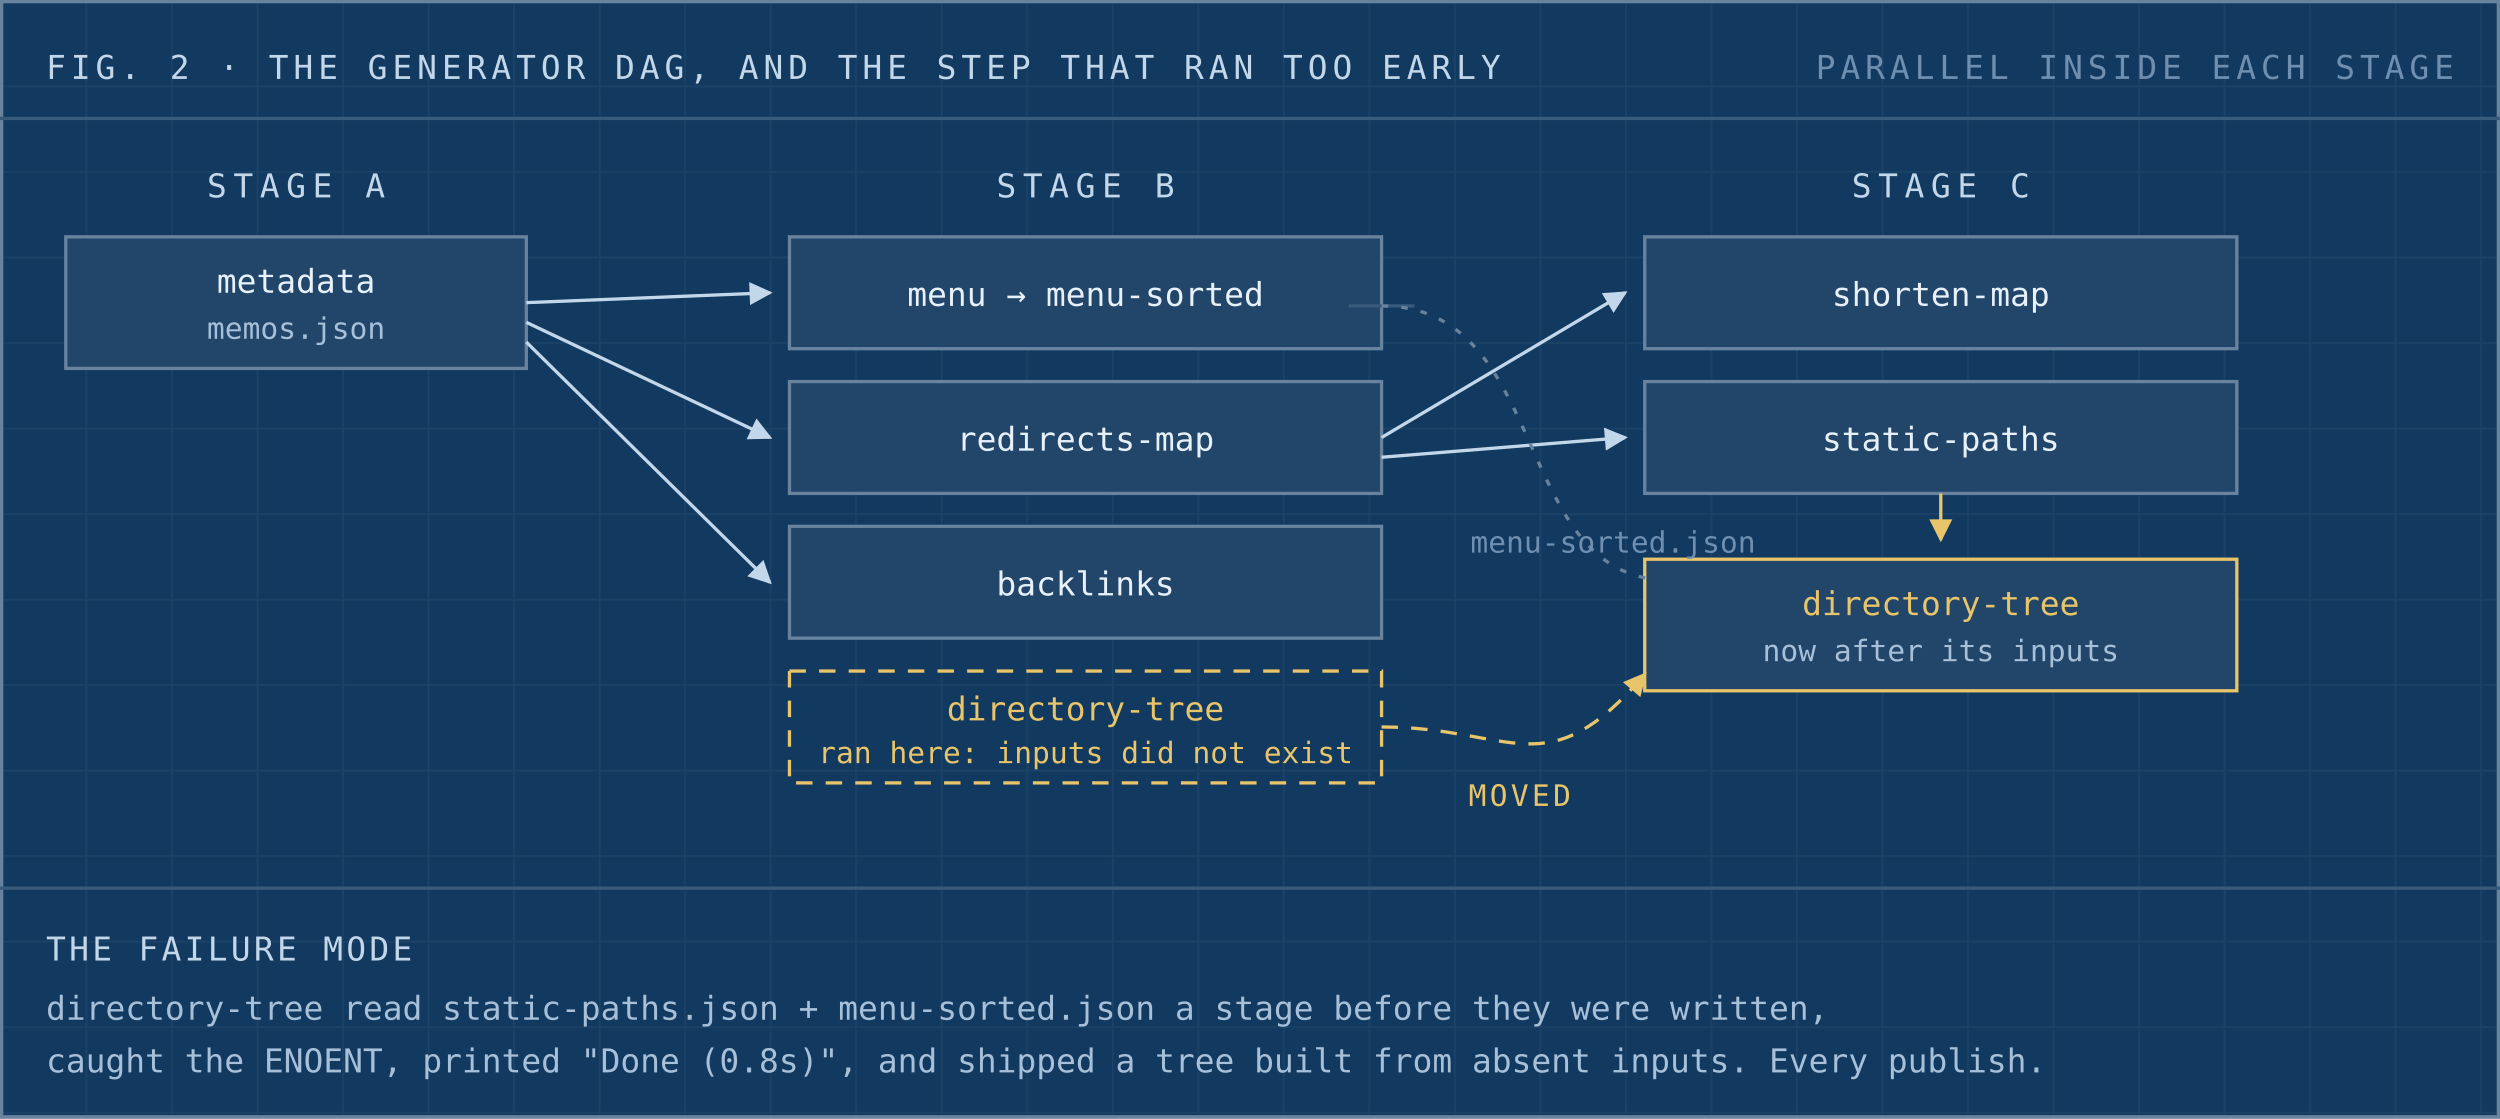
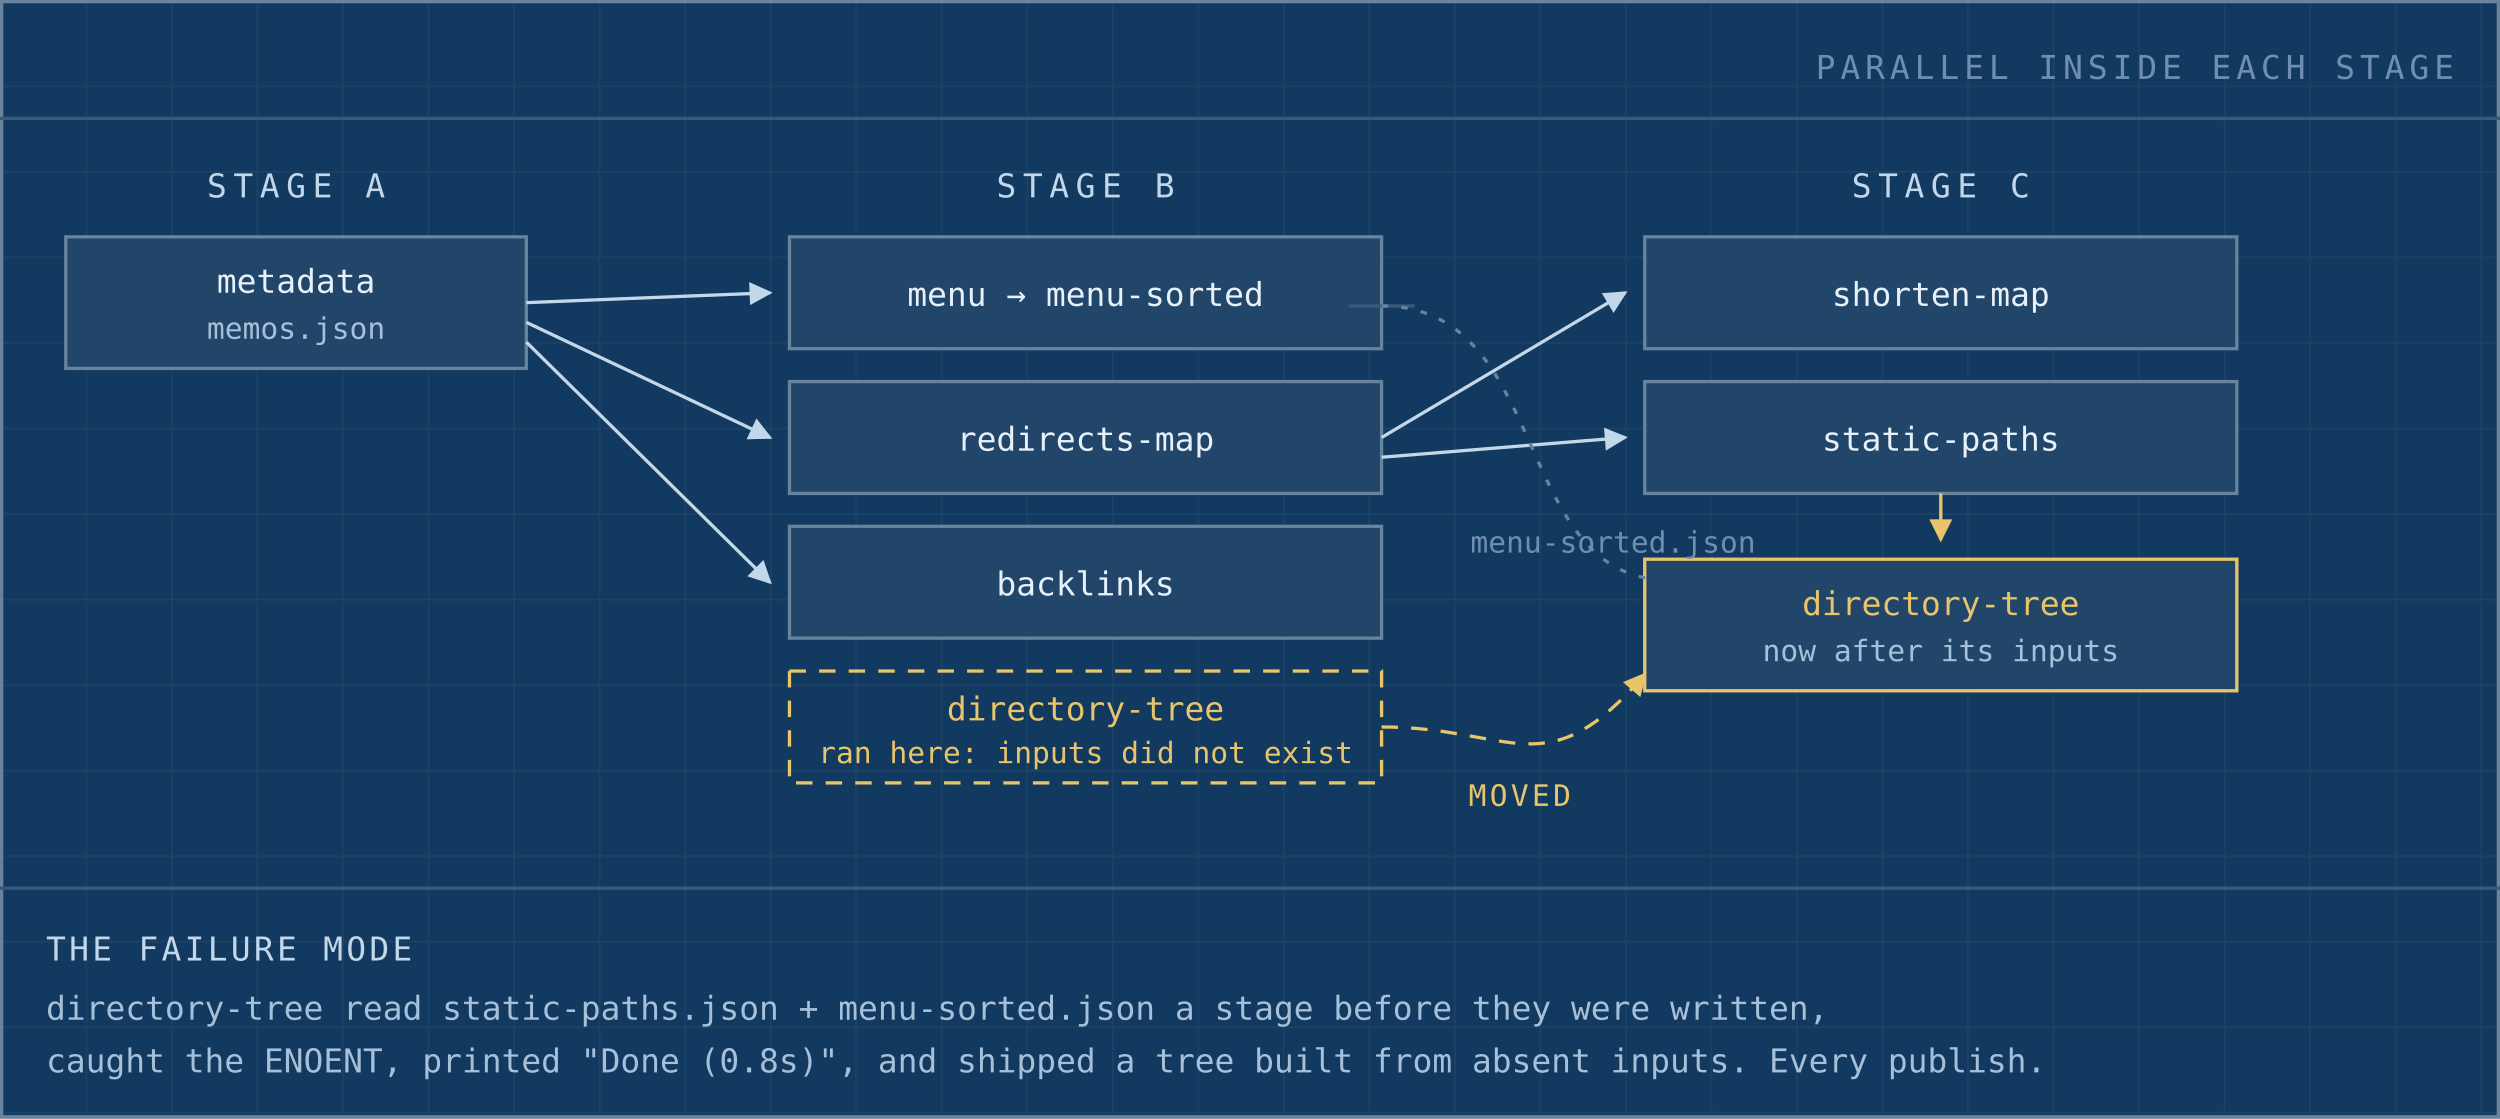
<svg xmlns="http://www.w3.org/2000/svg" viewBox="0 0 760 340" font-family="ui-monospace, SFMono-Regular, Menlo, Consolas, monospace">
  <defs>
    <pattern id="grid2" width="26" height="26" patternUnits="userSpaceOnUse">
      <path d="M 26 0 L 0 0 0 26" fill="none" stroke="#e8f1fa" stroke-opacity="0.05" stroke-width="1" />
    </pattern>
    <marker id="arr2" viewBox="0 0 8 8" refX="7" refY="4" markerWidth="7" markerHeight="7" orient="auto">
      <path d="M0,0 L8,4 L0,8 z" fill="#c3d7ea" />
    </marker>
    <marker id="arrg" viewBox="0 0 8 8" refX="7" refY="4" markerWidth="7" markerHeight="7" orient="auto">
      <path d="M0,0 L8,4 L0,8 z" fill="#e8c56a" />
    </marker>
  </defs>
  <rect width="760" height="340" fill="#12395f" />
  <rect width="760" height="340" fill="url(#grid2)" />
  <rect x="0.5" y="0.5" width="759" height="339" fill="none" stroke="#68839d" />
-   <text x="14" y="24" font-size="10" letter-spacing="1.5" fill="#c3d7ea">FIG. 2 · THE GENERATOR DAG, AND THE STEP THAT RAN TOO EARLY</text>
  <text x="746" y="24" font-size="10" letter-spacing="1.5" fill="#6f8fb0" text-anchor="end">PARALLEL INSIDE EACH STAGE</text>
  <line x1="0" y1="36" x2="760" y2="36" stroke="#385a7b" />
  <text x="90" y="60" font-size="10" letter-spacing="2" fill="#c3d7ea" text-anchor="middle">STAGE A</text>
  <rect x="20" y="72" width="140" height="40" fill="#21466a" stroke="#68839d" />
  <text x="90" y="89" font-size="10" fill="#e8f1fa" text-anchor="middle">metadata</text>
  <text x="90" y="103" font-size="9" fill="#a7c0d9" text-anchor="middle">memos.json</text>
  <text x="330" y="60" font-size="10" letter-spacing="2" fill="#c3d7ea" text-anchor="middle">STAGE B</text>
  <rect x="240" y="72" width="180" height="34" fill="#21466a" stroke="#68839d" />
  <text x="330" y="93" font-size="10" fill="#e8f1fa" text-anchor="middle">menu → menu-sorted</text>
  <rect x="240" y="116" width="180" height="34" fill="#21466a" stroke="#68839d" />
  <text x="330" y="137" font-size="10" fill="#e8f1fa" text-anchor="middle">redirects-map</text>
  <rect x="240" y="160" width="180" height="34" fill="#21466a" stroke="#68839d" />
  <text x="330" y="181" font-size="10" fill="#e8f1fa" text-anchor="middle">backlinks</text>
  <rect x="240" y="204" width="180" height="34" fill="none" stroke="#e8c56a" stroke-dasharray="5 4" />
  <text x="330" y="219" font-size="10" fill="#e8c56a" text-anchor="middle">directory-tree</text>
  <text x="330" y="232" font-size="9" fill="#e8c56a" text-anchor="middle">ran here: inputs did not exist</text>
  <text x="590" y="60" font-size="10" letter-spacing="2" fill="#c3d7ea" text-anchor="middle">STAGE C</text>
  <rect x="500" y="72" width="180" height="34" fill="#21466a" stroke="#68839d" />
  <text x="590" y="93" font-size="10" fill="#e8f1fa" text-anchor="middle">shorten-map</text>
  <rect x="500" y="116" width="180" height="34" fill="#21466a" stroke="#68839d" />
  <text x="590" y="137" font-size="10" fill="#e8f1fa" text-anchor="middle">static-paths</text>
  <rect x="500" y="170" width="180" height="40" fill="#21466a" stroke="#e8c56a" />
  <text x="590" y="187" font-size="10" fill="#e8c56a" text-anchor="middle">directory-tree</text>
  <text x="590" y="201" font-size="9" fill="#a7c0d9" text-anchor="middle">now after its inputs</text>
  <line x1="160" y1="92" x2="234" y2="89" stroke="#c3d7ea" marker-end="url(#arr2)" />
  <line x1="160" y1="98" x2="234" y2="133" stroke="#c3d7ea" marker-end="url(#arr2)" />
  <line x1="160" y1="104" x2="234" y2="177" stroke="#c3d7ea" marker-end="url(#arr2)" />
  <line x1="420" y1="133" x2="494" y2="89" stroke="#c3d7ea" marker-end="url(#arr2)" />
  <line x1="420" y1="139" x2="494" y2="133" stroke="#c3d7ea" marker-end="url(#arr2)" />
  <line x1="590" y1="150" x2="590" y2="164" stroke="#e8c56a" marker-end="url(#arrg)" />
  <path d="M 420 221 C 460 221 470 240 500 205" fill="none" stroke="#e8c56a" stroke-dasharray="5 4" marker-end="url(#arrg)" />
  <text x="462" y="245" font-size="9" letter-spacing="1" fill="#e8c56a" text-anchor="middle">MOVED</text>
  <line x1="410" y1="93" x2="430" y2="93" stroke="#385a7b" />
  <path d="M 420 93 C 470 93 460 170 502 176" fill="none" stroke="#68839d" stroke-dasharray="2 4" />
  <text x="447" y="168" font-size="9" fill="#6f8fb0">menu-sorted.json</text>
  <line x1="0" y1="270" x2="760" y2="270" stroke="#385a7b" />
  <text x="14" y="292" font-size="10" letter-spacing="1" fill="#c3d7ea">THE FAILURE MODE</text>
  <text x="14" y="310" font-size="10" fill="#a7c0d9">directory-tree read static-paths.json + menu-sorted.json a stage before they were written,</text>
  <text x="14" y="326" font-size="10" fill="#a7c0d9">caught the ENOENT, printed "Done (0.8s)", and shipped a tree built from absent inputs. Every publish.</text>
</svg>
